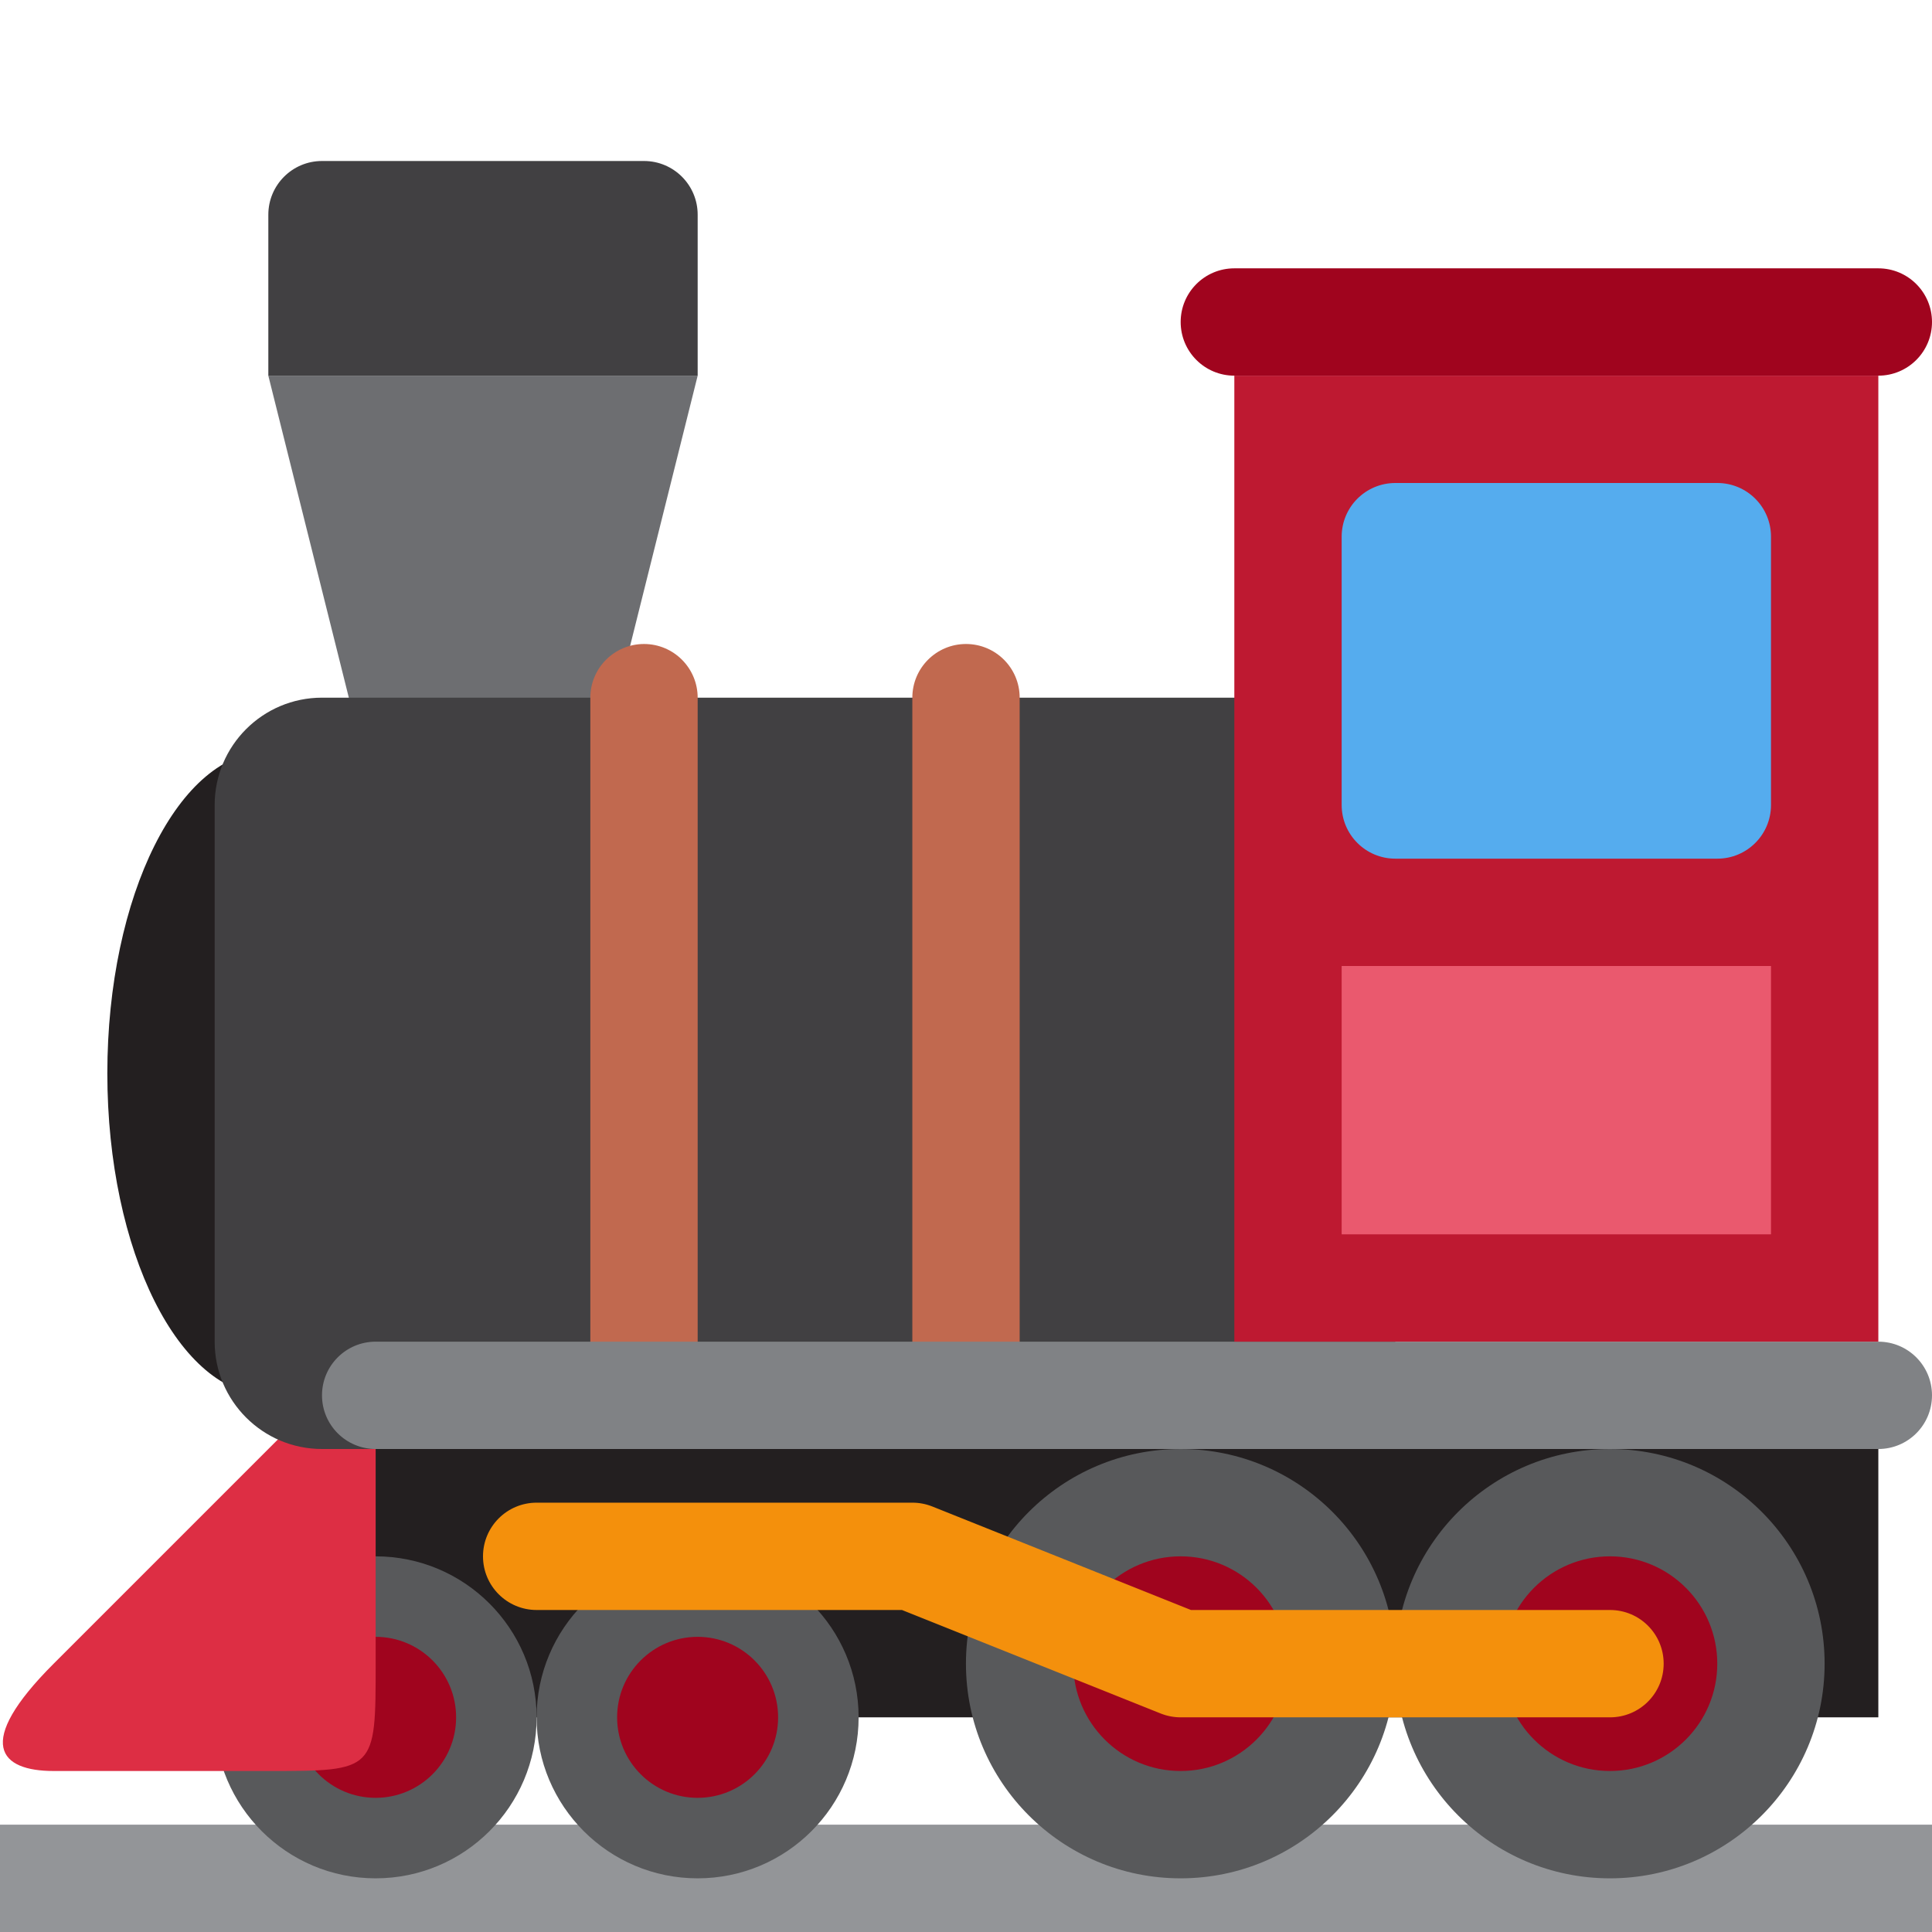
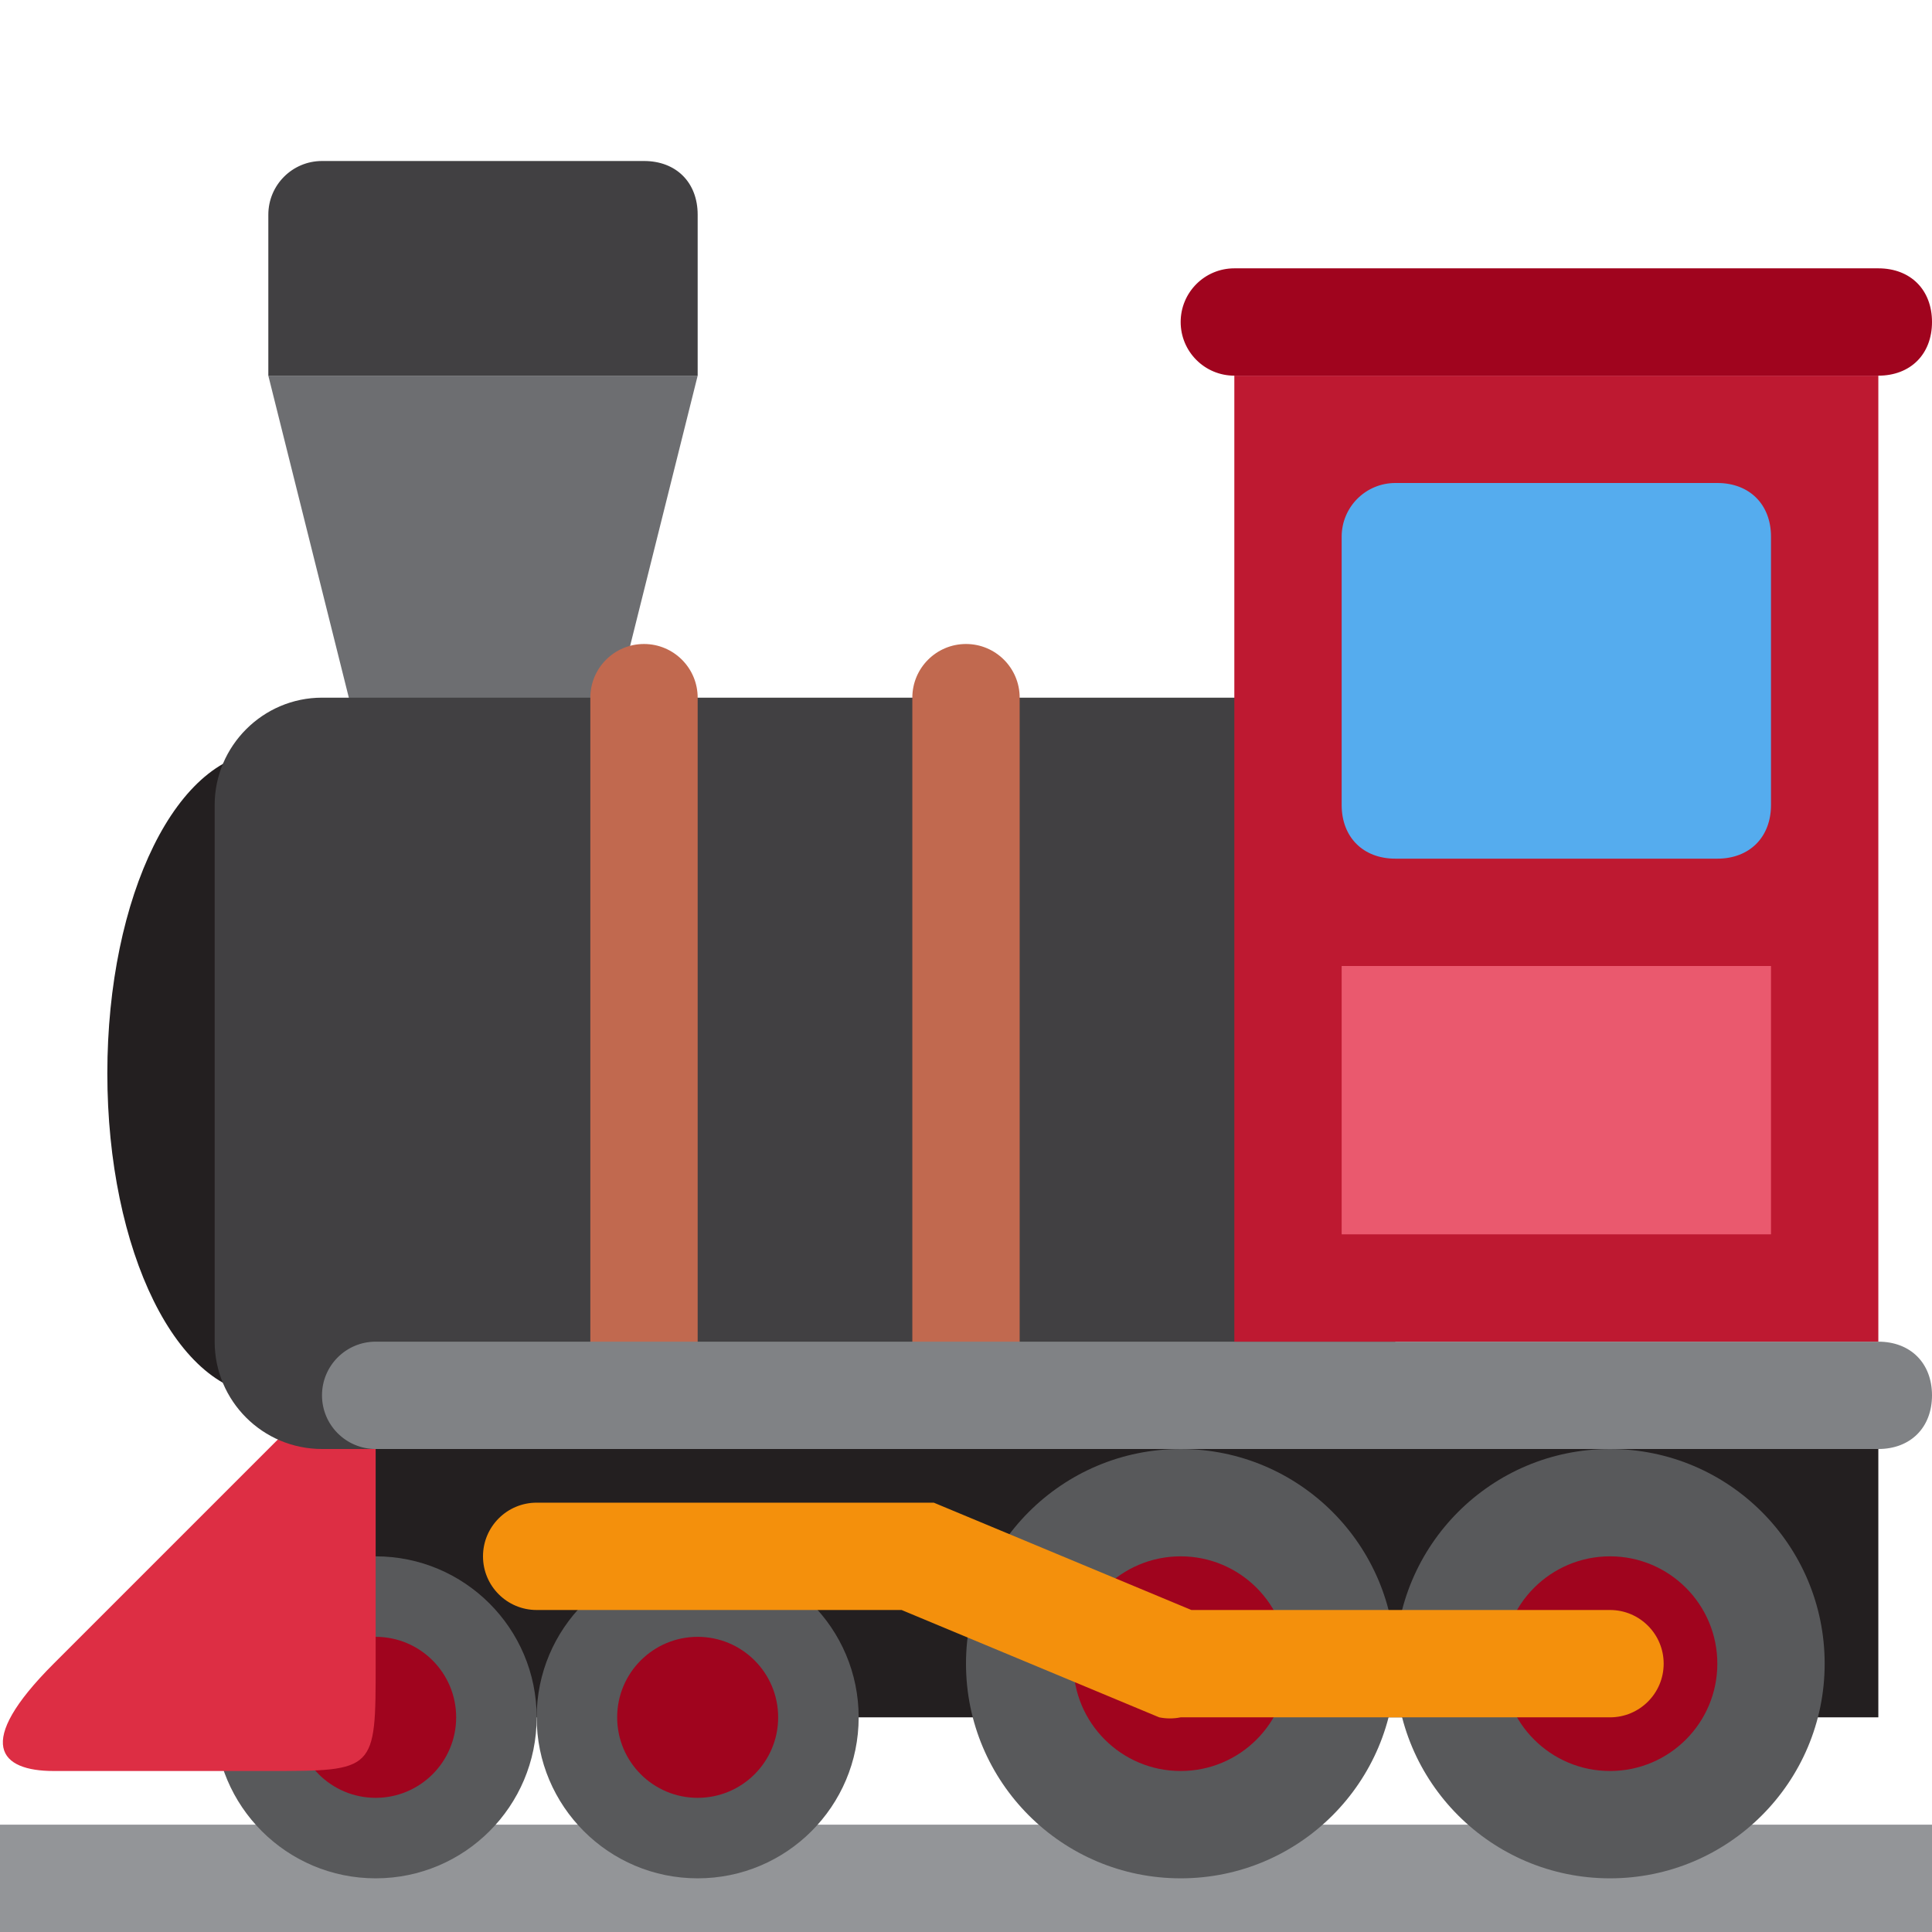
<svg xmlns="http://www.w3.org/2000/svg" viewBox="0 0 36 36">
  <path fill="#939598" d="M0 34h36v2H0z" />
  <path fill="#231F20" d="M6 27h29v5H6z" />
-   <circle fill="#58595B" cx="6.999" cy="32" r="3" />
-   <circle fill="#58595B" cx="12.999" cy="32" r="3" />
-   <circle fill="#A0041E" cx="6.999" cy="32" r="1.5" />
-   <circle fill="#A0041E" cx="12.999" cy="32" r="1.5" />
-   <path fill="#DD2E44" d="M5 33H1c-1 0-1.5-.5 0-2l4-4c1-1 2-2.001 2 0v4c0 2-.001 2-2 2z" />
-   <path fill="#231F20" d="M8 20c0 3.313-1.343 6-3 6s-3-2.687-3-6c0-3.314 1.343-6 3-6s3 2.686 3 6z" />
+   <circle fill="#58595B" cx="7" cy="32" r="3" />
+   <circle fill="#58595B" cx="13" cy="32" r="3" />
+   <circle fill="#A0041E" cx="7" cy="32" r="1.5" />
+   <circle fill="#A0041E" cx="13" cy="32" r="1.5" />
+   <path fill="#DD2E44" d="M5 33H1c-1 0-1.5-.5 0-2l4-4c1-1 2-2 2 0v4c0 2 0 2-2 2z" />
+   <path fill="#231F20" d="M8 20c0 3.3-1.3 6-3 6s-3-2.7-3-6 1.3-6 3-6 3 2.7 3 6z" />
  <path fill="#6D6E71" d="M11 15H7L5 7h8z" />
-   <path fill="#414042" d="M26 25c0 1.104-.896 2-2 2H6c-1.104 0-2-.896-2-2V15c0-1.104.896-2 2-2h18c1.104 0 2 .896 2 2v10z" />
-   <path fill="#C1694F" d="M13 26c0 .553-.448 1-1 1s-1-.447-1-1V13c0-.552.448-1 1-1s1 .448 1 1v13zm6 0c0 .553-.447 1-1 1-.553 0-1-.447-1-1V13c0-.552.447-1 1-1 .553 0 1 .448 1 1v13z" />
-   <path fill="#808285" d="M36 26c0 .553-.447 1-1 1H7c-.552 0-1-.447-1-1 0-.553.448-1 1-1h28c.553 0 1 .447 1 1z" />
-   <circle fill="#58595B" cx="29.999" cy="31" r="4" />
-   <circle fill="#58595B" cx="21.999" cy="31" r="4" />
-   <circle fill="#A0041E" cx="29.999" cy="31" r="2" />
-   <circle fill="#A0041E" cx="21.999" cy="31" r="2" />
-   <path fill="#414042" d="M12 3H6c-.552 0-1 .448-1 1v3h8V4c0-.552-.448-1-1-1z" />
+   <path fill="#414042" d="M26 25a2 2 0 01-2 2H6a2 2 0 01-2-2V15c0-1.1.9-2 2-2h18a2 2 0 012 2v10z" />
+   <path fill="#C1694F" d="M13 26a1 1 0 11-2 0V13a1 1 0 012 0v13zm6 0a1 1 0 11-2 0V13a1 1 0 112 0v13z" />
+   <path fill="#808285" d="M36 26c0 .6-.4 1-1 1H7a1 1 0 110-2h28c.6 0 1 .4 1 1z" />
+   <circle fill="#58595B" cx="30" cy="31" r="4" />
+   <circle fill="#58595B" cx="22" cy="31" r="4" />
+   <circle fill="#A0041E" cx="30" cy="31" r="2" />
+   <circle fill="#A0041E" cx="22" cy="31" r="2" />
+   <path fill="#414042" d="M12 3H6a1 1 0 00-1 1v3h8V4c0-.6-.4-1-1-1z" />
  <path fill="#BE1931" d="M23 7h12v18H23z" />
-   <path fill="#A0041E" d="M36 6c0 .552-.447 1-1 1H23c-.553 0-1-.448-1-1s.447-1 1-1h12c.553 0 1 .448 1 1z" />
+   <path fill="#A0041E" d="M36 6c0 .6-.4 1-1 1H23a1 1 0 110-2h12c.6 0 1 .4 1 1z" />
  <path fill="#EA596E" d="M25 18h8v5h-8z" />
-   <path fill="#F4900C" d="M30 32h-8c-.127 0-.253-.024-.371-.071L16.807 30H10c-.552 0-1-.447-1-1s.448-1 1-1h7c.128 0 .253.024.372.071L22.192 30H30c.553 0 1 .447 1 1s-.447 1-1 1z" />
-   <path fill="#55ACEE" d="M33 10c0-.552-.447-1-1-1h-6c-.553 0-1 .448-1 1v5c0 .552.447 1 1 1h6c.553 0 1-.448 1-1v-5z" />
+   <path fill="#F4900C" d="M30 32h-8a1 1 0 01-.4 0l-4.8-2H10a1 1 0 110-2h7.4l4.8 2H30a1 1 0 110 2z" />
+   <path fill="#55ACEE" d="M33 10c0-.6-.4-1-1-1h-6a1 1 0 00-1 1v5c0 .6.4 1 1 1h6c.6 0 1-.4 1-1v-5z" />
</svg>
